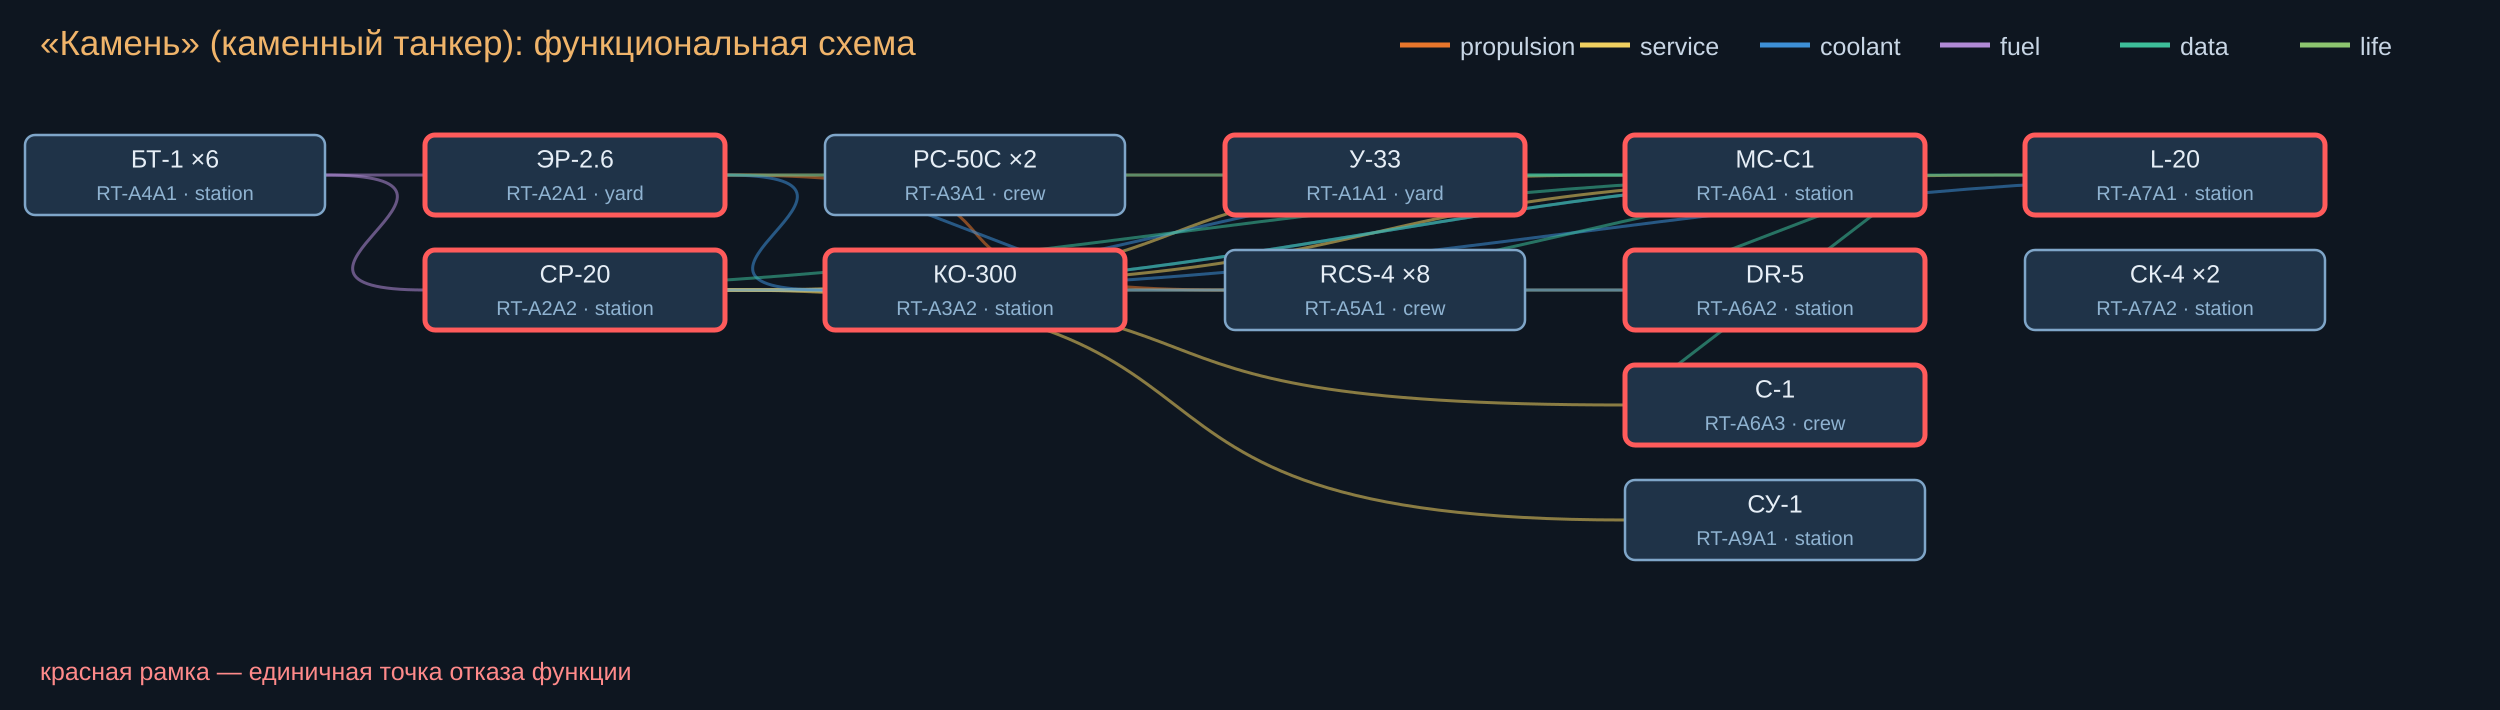
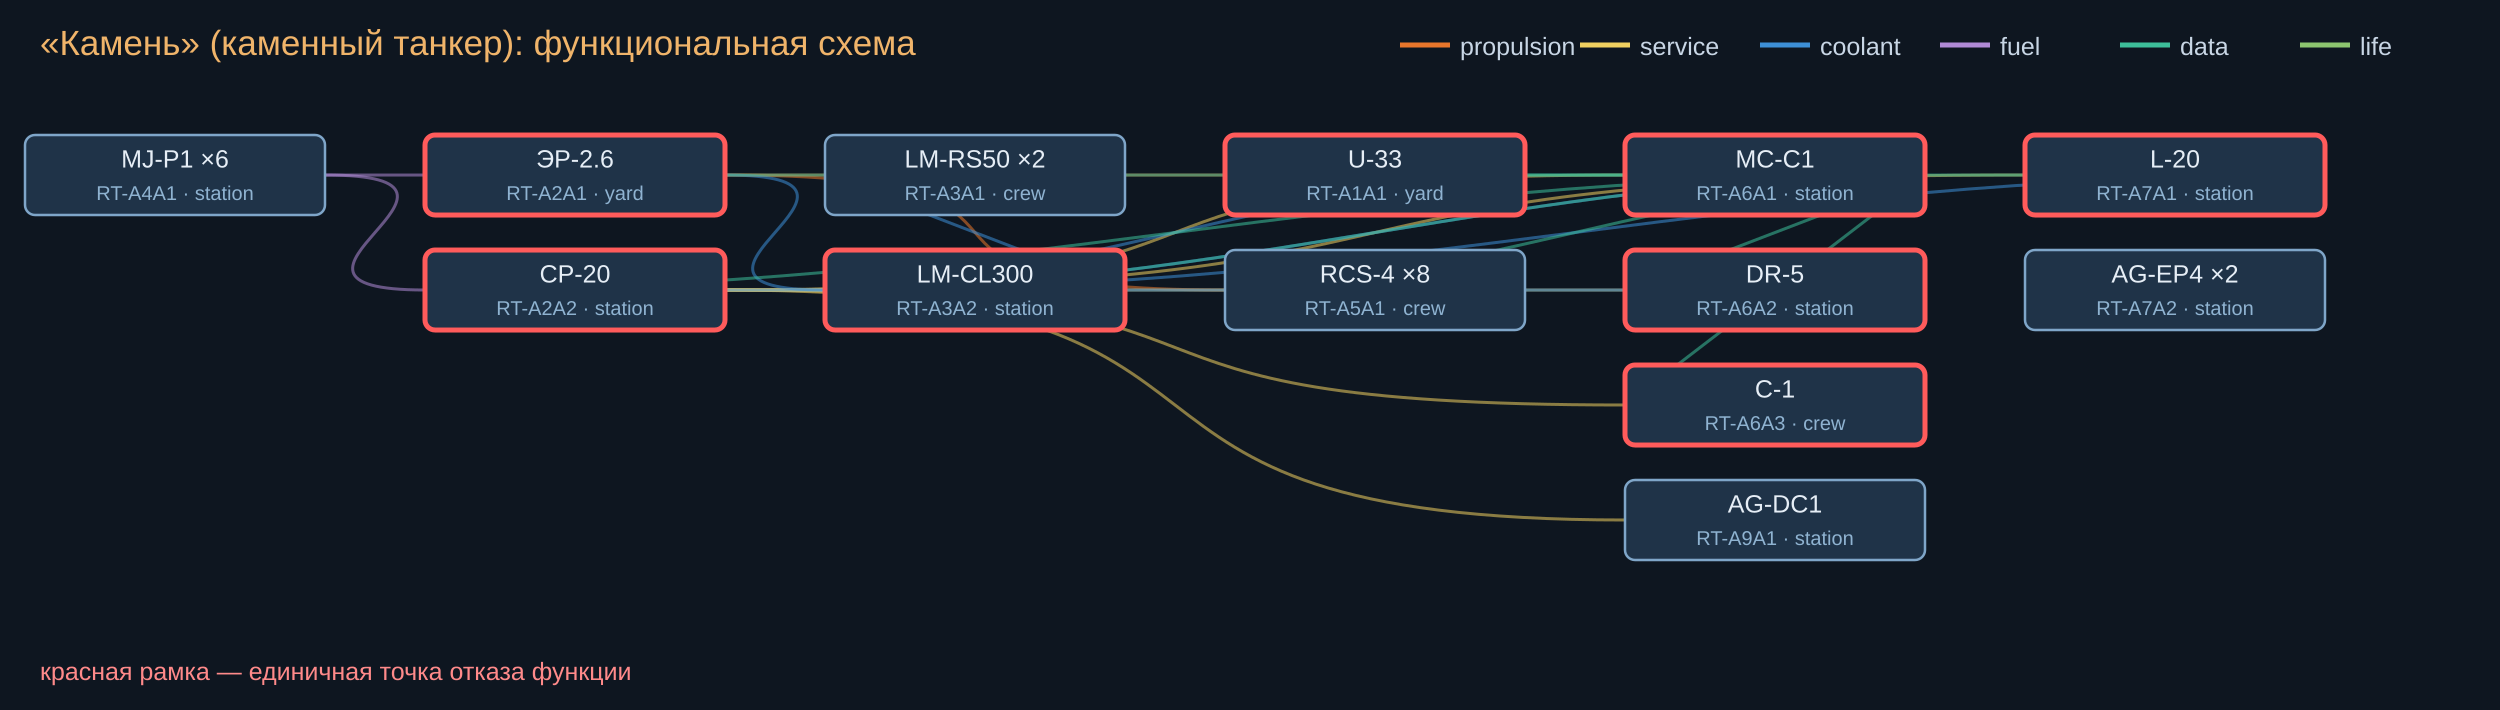
<svg xmlns="http://www.w3.org/2000/svg" viewBox="0 0 1000 284" font-family="Segoe UI, Arial, sans-serif" font-size="10">
  <rect width="100%" height="100%" fill="#0e1620" />
  <text x="16" y="22" fill="#f0b46a" font-size="14">«Камень» (каменный танкер): функциональная схема</text>
  <line x1="560" y1="18" x2="580" y2="18" stroke="#e8762b" stroke-width="2" />
  <text x="584" y="22" fill="#c8d6e5">propulsion</text>
  <line x1="632" y1="18" x2="652" y2="18" stroke="#f0d060" stroke-width="2" />
  <text x="656" y="22" fill="#c8d6e5">service</text>
  <line x1="704" y1="18" x2="724" y2="18" stroke="#3d8fd6" stroke-width="2" />
  <text x="728" y="22" fill="#c8d6e5">coolant</text>
  <line x1="776" y1="18" x2="796" y2="18" stroke="#b08ad6" stroke-width="2" />
  <text x="800" y="22" fill="#c8d6e5">fuel</text>
  <line x1="848" y1="18" x2="868" y2="18" stroke="#3dbf9a" stroke-width="2" />
  <text x="872" y="22" fill="#c8d6e5">data</text>
  <line x1="920" y1="18" x2="940" y2="18" stroke="#8cc56f" stroke-width="2" />
  <text x="944" y="22" fill="#c8d6e5">life</text>
  <path d="M290,70 C450.0,70 330.0,70 490,70" fill="none" stroke="#e8762b" stroke-opacity="0.55" stroke-width="1.2" />
  <path d="M290,70 C450.0,70 330.0,116 490,116" fill="none" stroke="#e8762b" stroke-opacity="0.55" stroke-width="1.2" />
  <path d="M290,116 C370.0,116 250.0,116 330,116" fill="none" stroke="#f0d060" stroke-opacity="0.55" stroke-width="1.2" />
  <path d="M290,116 C530.0,116 410.0,70 650,70" fill="none" stroke="#f0d060" stroke-opacity="0.55" stroke-width="1.2" />
  <path d="M290,116 C530.0,116 410.0,116 650,116" fill="none" stroke="#f0d060" stroke-opacity="0.55" stroke-width="1.2" />
  <path d="M290,116 C530.0,116 410.0,162 650,162" fill="none" stroke="#f0d060" stroke-opacity="0.55" stroke-width="1.2" />
  <path d="M290,116 C610.0,116 490.0,70 810,70" fill="none" stroke="#f0d060" stroke-opacity="0.55" stroke-width="1.2" />
  <path d="M290,116 C530.0,116 410.0,208 650,208" fill="none" stroke="#f0d060" stroke-opacity="0.55" stroke-width="1.2" />
  <path d="M610,70 C530.0,70 410.0,116 330,116" fill="none" stroke="#3d8fd6" stroke-opacity="0.55" stroke-width="1.2" />
  <path d="M290,70 C370.0,70 250.0,116 330,116" fill="none" stroke="#3d8fd6" stroke-opacity="0.55" stroke-width="1.2" />
  <path d="M290,116 C370.0,116 250.0,116 330,116" fill="none" stroke="#3d8fd6" stroke-opacity="0.55" stroke-width="1.2" />
  <path d="M770,70 C610.0,70 490.0,116 330,116" fill="none" stroke="#3d8fd6" stroke-opacity="0.55" stroke-width="1.2" />
  <path d="M770,116 C610.0,116 490.0,116 330,116" fill="none" stroke="#3d8fd6" stroke-opacity="0.55" stroke-width="1.2" />
  <path d="M930,70 C690.0,70 570.0,116 330,116" fill="none" stroke="#3d8fd6" stroke-opacity="0.55" stroke-width="1.2" />
  <path d="M450,116 C450.0,116 330.0,70 330,70" fill="none" stroke="#3d8fd6" stroke-opacity="0.55" stroke-width="1.2" />
  <path d="M130,70 C210.0,70 90.0,70 170,70" fill="none" stroke="#b08ad6" stroke-opacity="0.55" stroke-width="1.2" />
  <path d="M130,70 C210.0,70 90.0,116 170,116" fill="none" stroke="#b08ad6" stroke-opacity="0.55" stroke-width="1.2" />
  <path d="M770,70 C690.0,70 570.0,70 490,70" fill="none" stroke="#3dbf9a" stroke-opacity="0.55" stroke-width="1.2" />
  <path d="M770,70 C530.0,70 410.0,70 170,70" fill="none" stroke="#3dbf9a" stroke-opacity="0.55" stroke-width="1.2" />
  <path d="M770,70 C530.0,70 410.0,116 170,116" fill="none" stroke="#3dbf9a" stroke-opacity="0.55" stroke-width="1.2" />
  <path d="M770,70 C610.0,70 490.0,116 330,116" fill="none" stroke="#3dbf9a" stroke-opacity="0.55" stroke-width="1.2" />
  <path d="M770,70 C690.0,70 570.0,116 490,116" fill="none" stroke="#3dbf9a" stroke-opacity="0.55" stroke-width="1.2" />
  <path d="M770,70 C770.0,70 650.0,116 650,116" fill="none" stroke="#3dbf9a" stroke-opacity="0.55" stroke-width="1.2" />
  <path d="M770,70 C770.0,70 650.0,162 650,162" fill="none" stroke="#3dbf9a" stroke-opacity="0.55" stroke-width="1.2" />
  <path d="M770,70 C850.0,70 730.0,70 810,70" fill="none" stroke="#3dbf9a" stroke-opacity="0.55" stroke-width="1.2" />
  <rect x="490" y="54" width="120" height="32" rx="4" fill="#1f3348" stroke="#ff5b5b" stroke-width="2" />
-   <text x="550" y="67" fill="#e6eef6" text-anchor="middle">У-33</text>
+   <text x="550" y="67" fill="#e6eef6" text-anchor="middle">U-33</text>
  <text x="550" y="80" fill="#8fb3d1" text-anchor="middle" font-size="8">RT-A1A1 · yard</text>
  <rect x="170" y="54" width="120" height="32" rx="4" fill="#1f3348" stroke="#ff5b5b" stroke-width="2" />
  <text x="230" y="67" fill="#e6eef6" text-anchor="middle">ЭР-2.6</text>
  <text x="230" y="80" fill="#8fb3d1" text-anchor="middle" font-size="8">RT-A2A1 · yard</text>
  <rect x="170" y="100" width="120" height="32" rx="4" fill="#1f3348" stroke="#ff5b5b" stroke-width="2" />
  <text x="230" y="113" fill="#e6eef6" text-anchor="middle">СР-20</text>
  <text x="230" y="126" fill="#8fb3d1" text-anchor="middle" font-size="8">RT-A2A2 · station</text>
  <rect x="330" y="54" width="120" height="32" rx="4" fill="#1f3348" stroke="#7fa6c9" stroke-width="1" />
-   <text x="390" y="67" fill="#e6eef6" text-anchor="middle">РС-50С ×2</text>
+   <text x="390" y="67" fill="#e6eef6" text-anchor="middle">LM-RS50 ×2</text>
  <text x="390" y="80" fill="#8fb3d1" text-anchor="middle" font-size="8">RT-A3A1 · crew</text>
  <rect x="330" y="100" width="120" height="32" rx="4" fill="#1f3348" stroke="#ff5b5b" stroke-width="2" />
-   <text x="390" y="113" fill="#e6eef6" text-anchor="middle">КО-300</text>
+   <text x="390" y="113" fill="#e6eef6" text-anchor="middle">LM-CL300</text>
  <text x="390" y="126" fill="#8fb3d1" text-anchor="middle" font-size="8">RT-A3A2 · station</text>
  <rect x="10" y="54" width="120" height="32" rx="4" fill="#1f3348" stroke="#7fa6c9" stroke-width="1" />
-   <text x="70" y="67" fill="#e6eef6" text-anchor="middle">БТ-1 ×6</text>
+   <text x="70" y="67" fill="#e6eef6" text-anchor="middle">MJ-P1 ×6</text>
  <text x="70" y="80" fill="#8fb3d1" text-anchor="middle" font-size="8">RT-A4A1 · station</text>
  <rect x="490" y="100" width="120" height="32" rx="4" fill="#1f3348" stroke="#7fa6c9" stroke-width="1" />
  <text x="550" y="113" fill="#e6eef6" text-anchor="middle">RCS-4 ×8</text>
  <text x="550" y="126" fill="#8fb3d1" text-anchor="middle" font-size="8">RT-A5A1 · crew</text>
  <rect x="650" y="54" width="120" height="32" rx="4" fill="#1f3348" stroke="#ff5b5b" stroke-width="2" />
  <text x="710" y="67" fill="#e6eef6" text-anchor="middle">MC-C1</text>
  <text x="710" y="80" fill="#8fb3d1" text-anchor="middle" font-size="8">RT-A6A1 · station</text>
  <rect x="650" y="100" width="120" height="32" rx="4" fill="#1f3348" stroke="#ff5b5b" stroke-width="2" />
  <text x="710" y="113" fill="#e6eef6" text-anchor="middle">DR-5</text>
  <text x="710" y="126" fill="#8fb3d1" text-anchor="middle" font-size="8">RT-A6A2 · station</text>
  <rect x="650" y="146" width="120" height="32" rx="4" fill="#1f3348" stroke="#ff5b5b" stroke-width="2" />
  <text x="710" y="159" fill="#e6eef6" text-anchor="middle">C-1</text>
  <text x="710" y="172" fill="#8fb3d1" text-anchor="middle" font-size="8">RT-A6A3 · crew</text>
  <rect x="810" y="54" width="120" height="32" rx="4" fill="#1f3348" stroke="#ff5b5b" stroke-width="2" />
  <text x="870" y="67" fill="#e6eef6" text-anchor="middle">L-20</text>
  <text x="870" y="80" fill="#8fb3d1" text-anchor="middle" font-size="8">RT-A7A1 · station</text>
  <rect x="810" y="100" width="120" height="32" rx="4" fill="#1f3348" stroke="#7fa6c9" stroke-width="1" />
-   <text x="870" y="113" fill="#e6eef6" text-anchor="middle">СК-4 ×2</text>
+   <text x="870" y="113" fill="#e6eef6" text-anchor="middle">AG-EP4 ×2</text>
  <text x="870" y="126" fill="#8fb3d1" text-anchor="middle" font-size="8">RT-A7A2 · station</text>
  <rect x="650" y="192" width="120" height="32" rx="4" fill="#1f3348" stroke="#7fa6c9" stroke-width="1" />
-   <text x="710" y="205" fill="#e6eef6" text-anchor="middle">СУ-1</text>
+   <text x="710" y="205" fill="#e6eef6" text-anchor="middle">AG-DC1</text>
  <text x="710" y="218" fill="#8fb3d1" text-anchor="middle" font-size="8">RT-A9A1 · station</text>
  <text x="16" y="272" fill="#ff8a8a">красная рамка — единичная точка отказа функции</text>
</svg>
